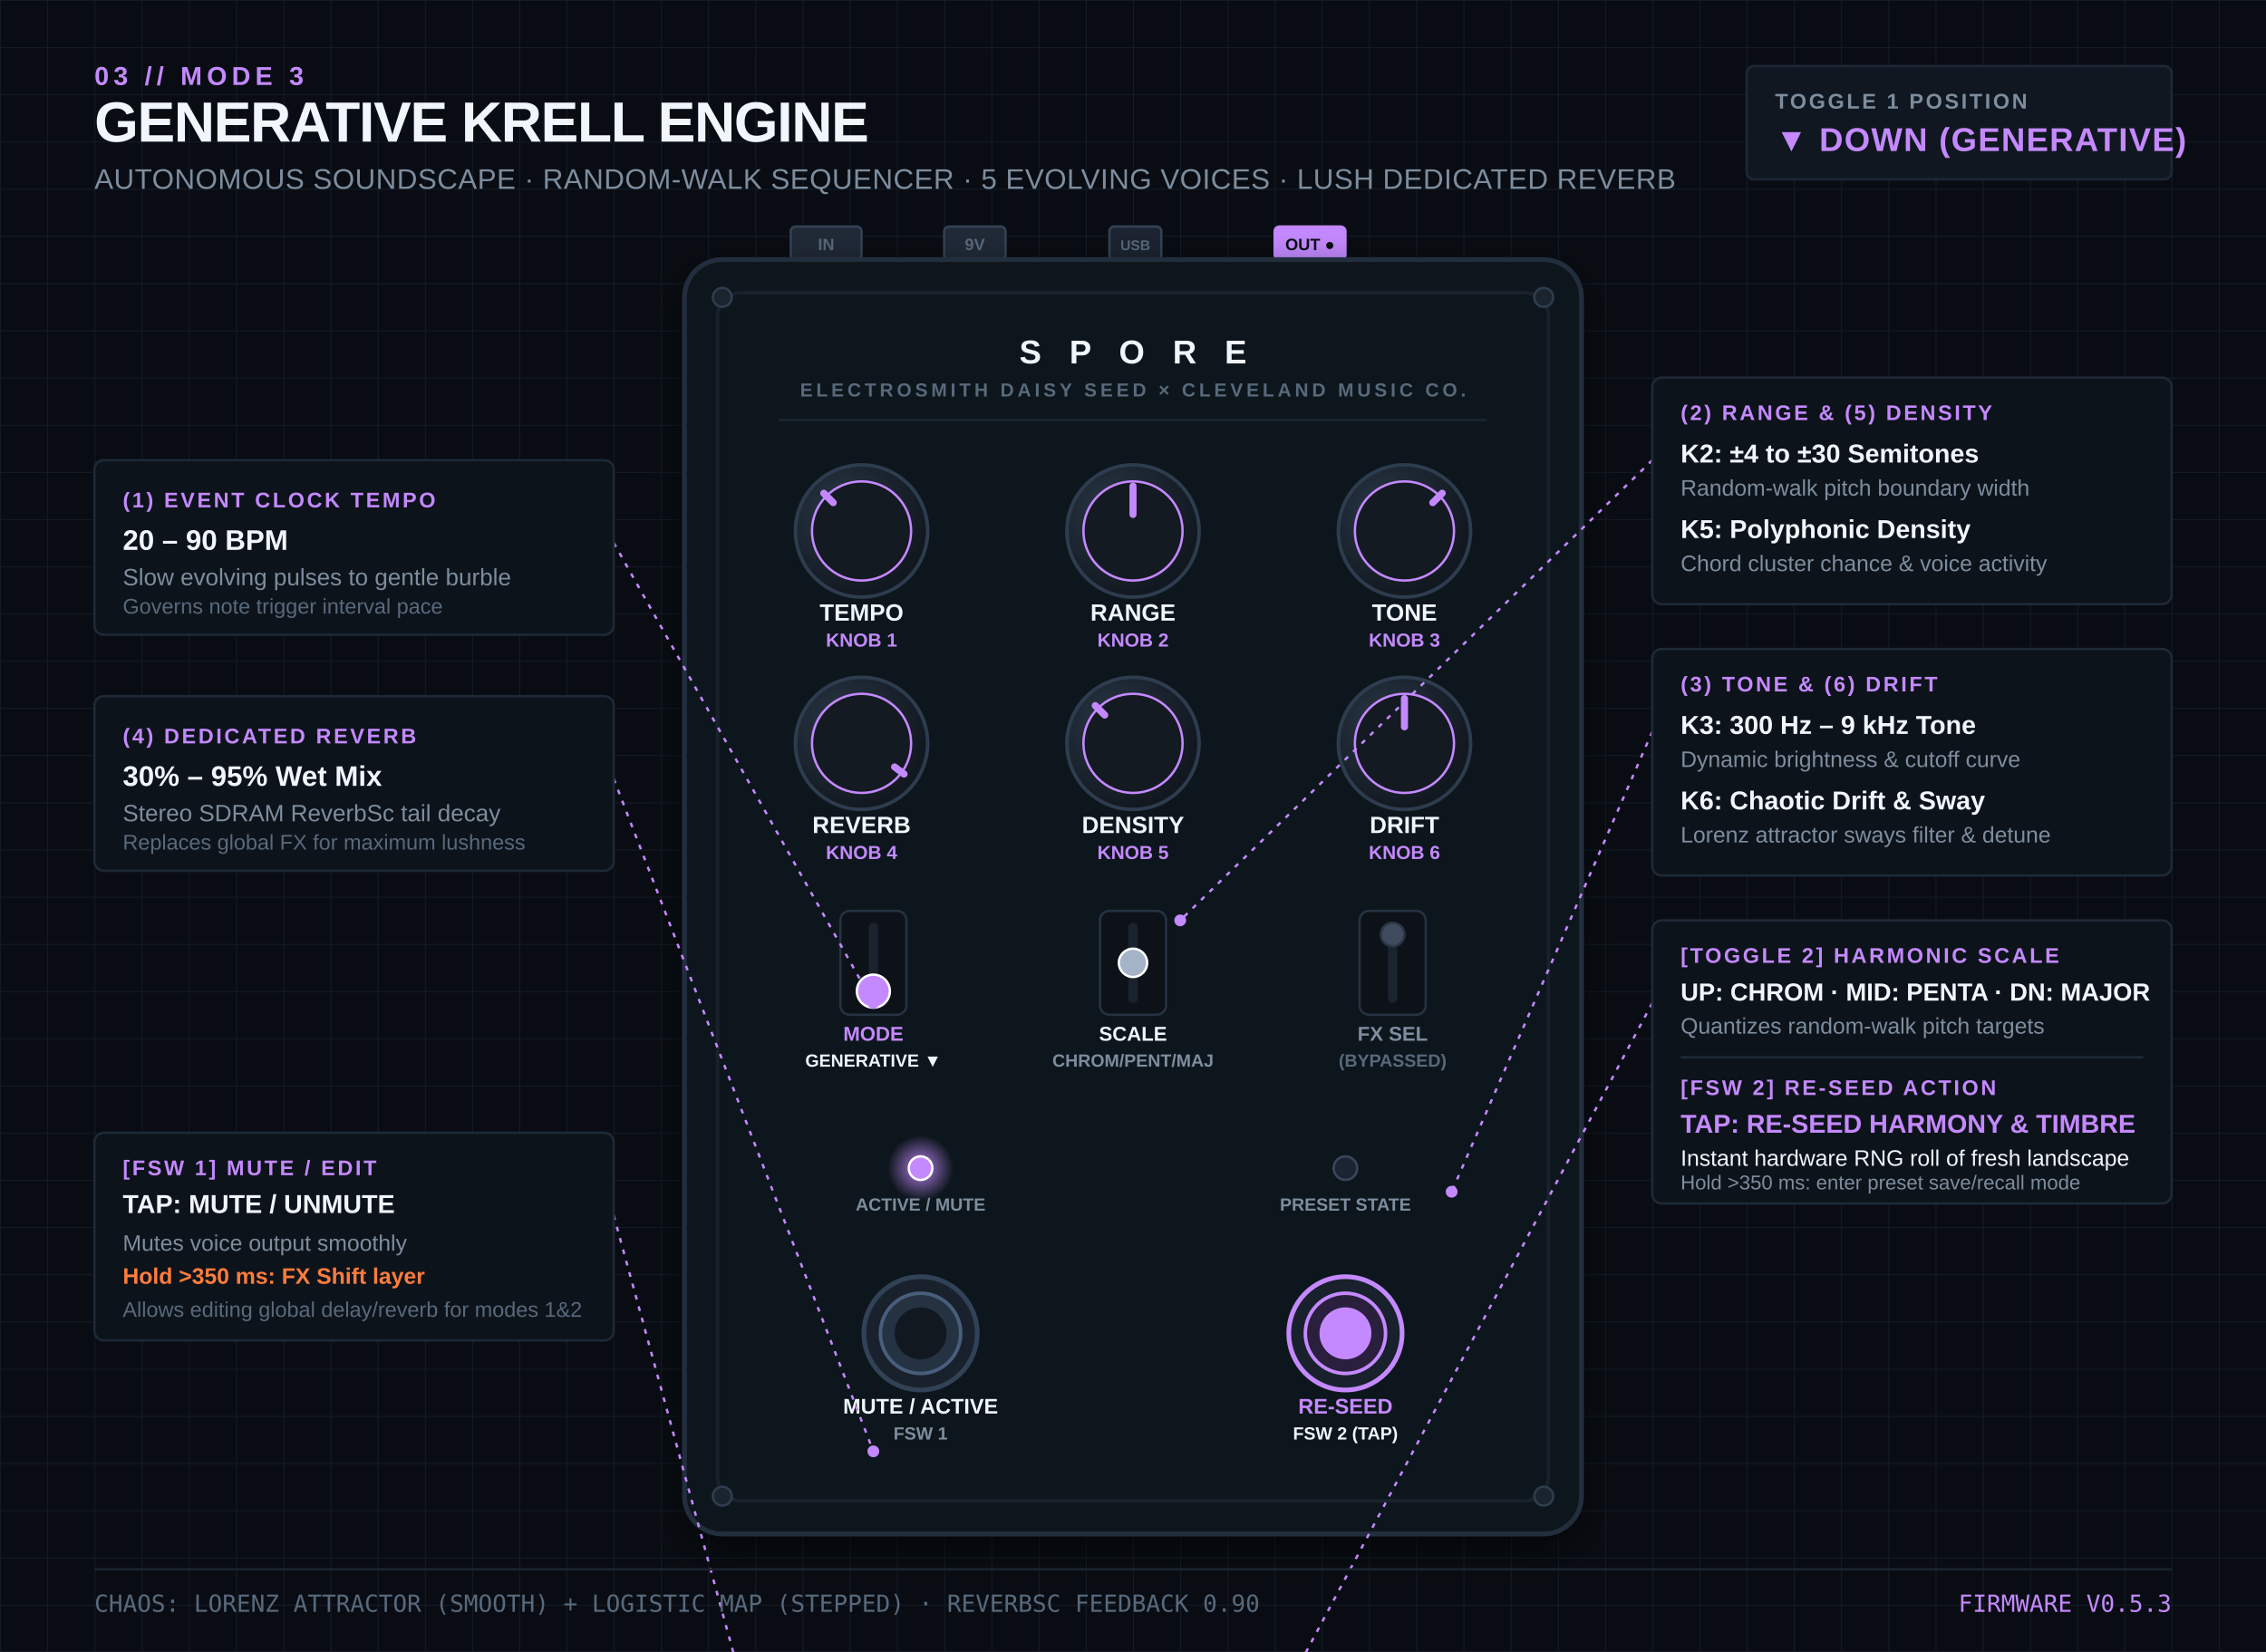
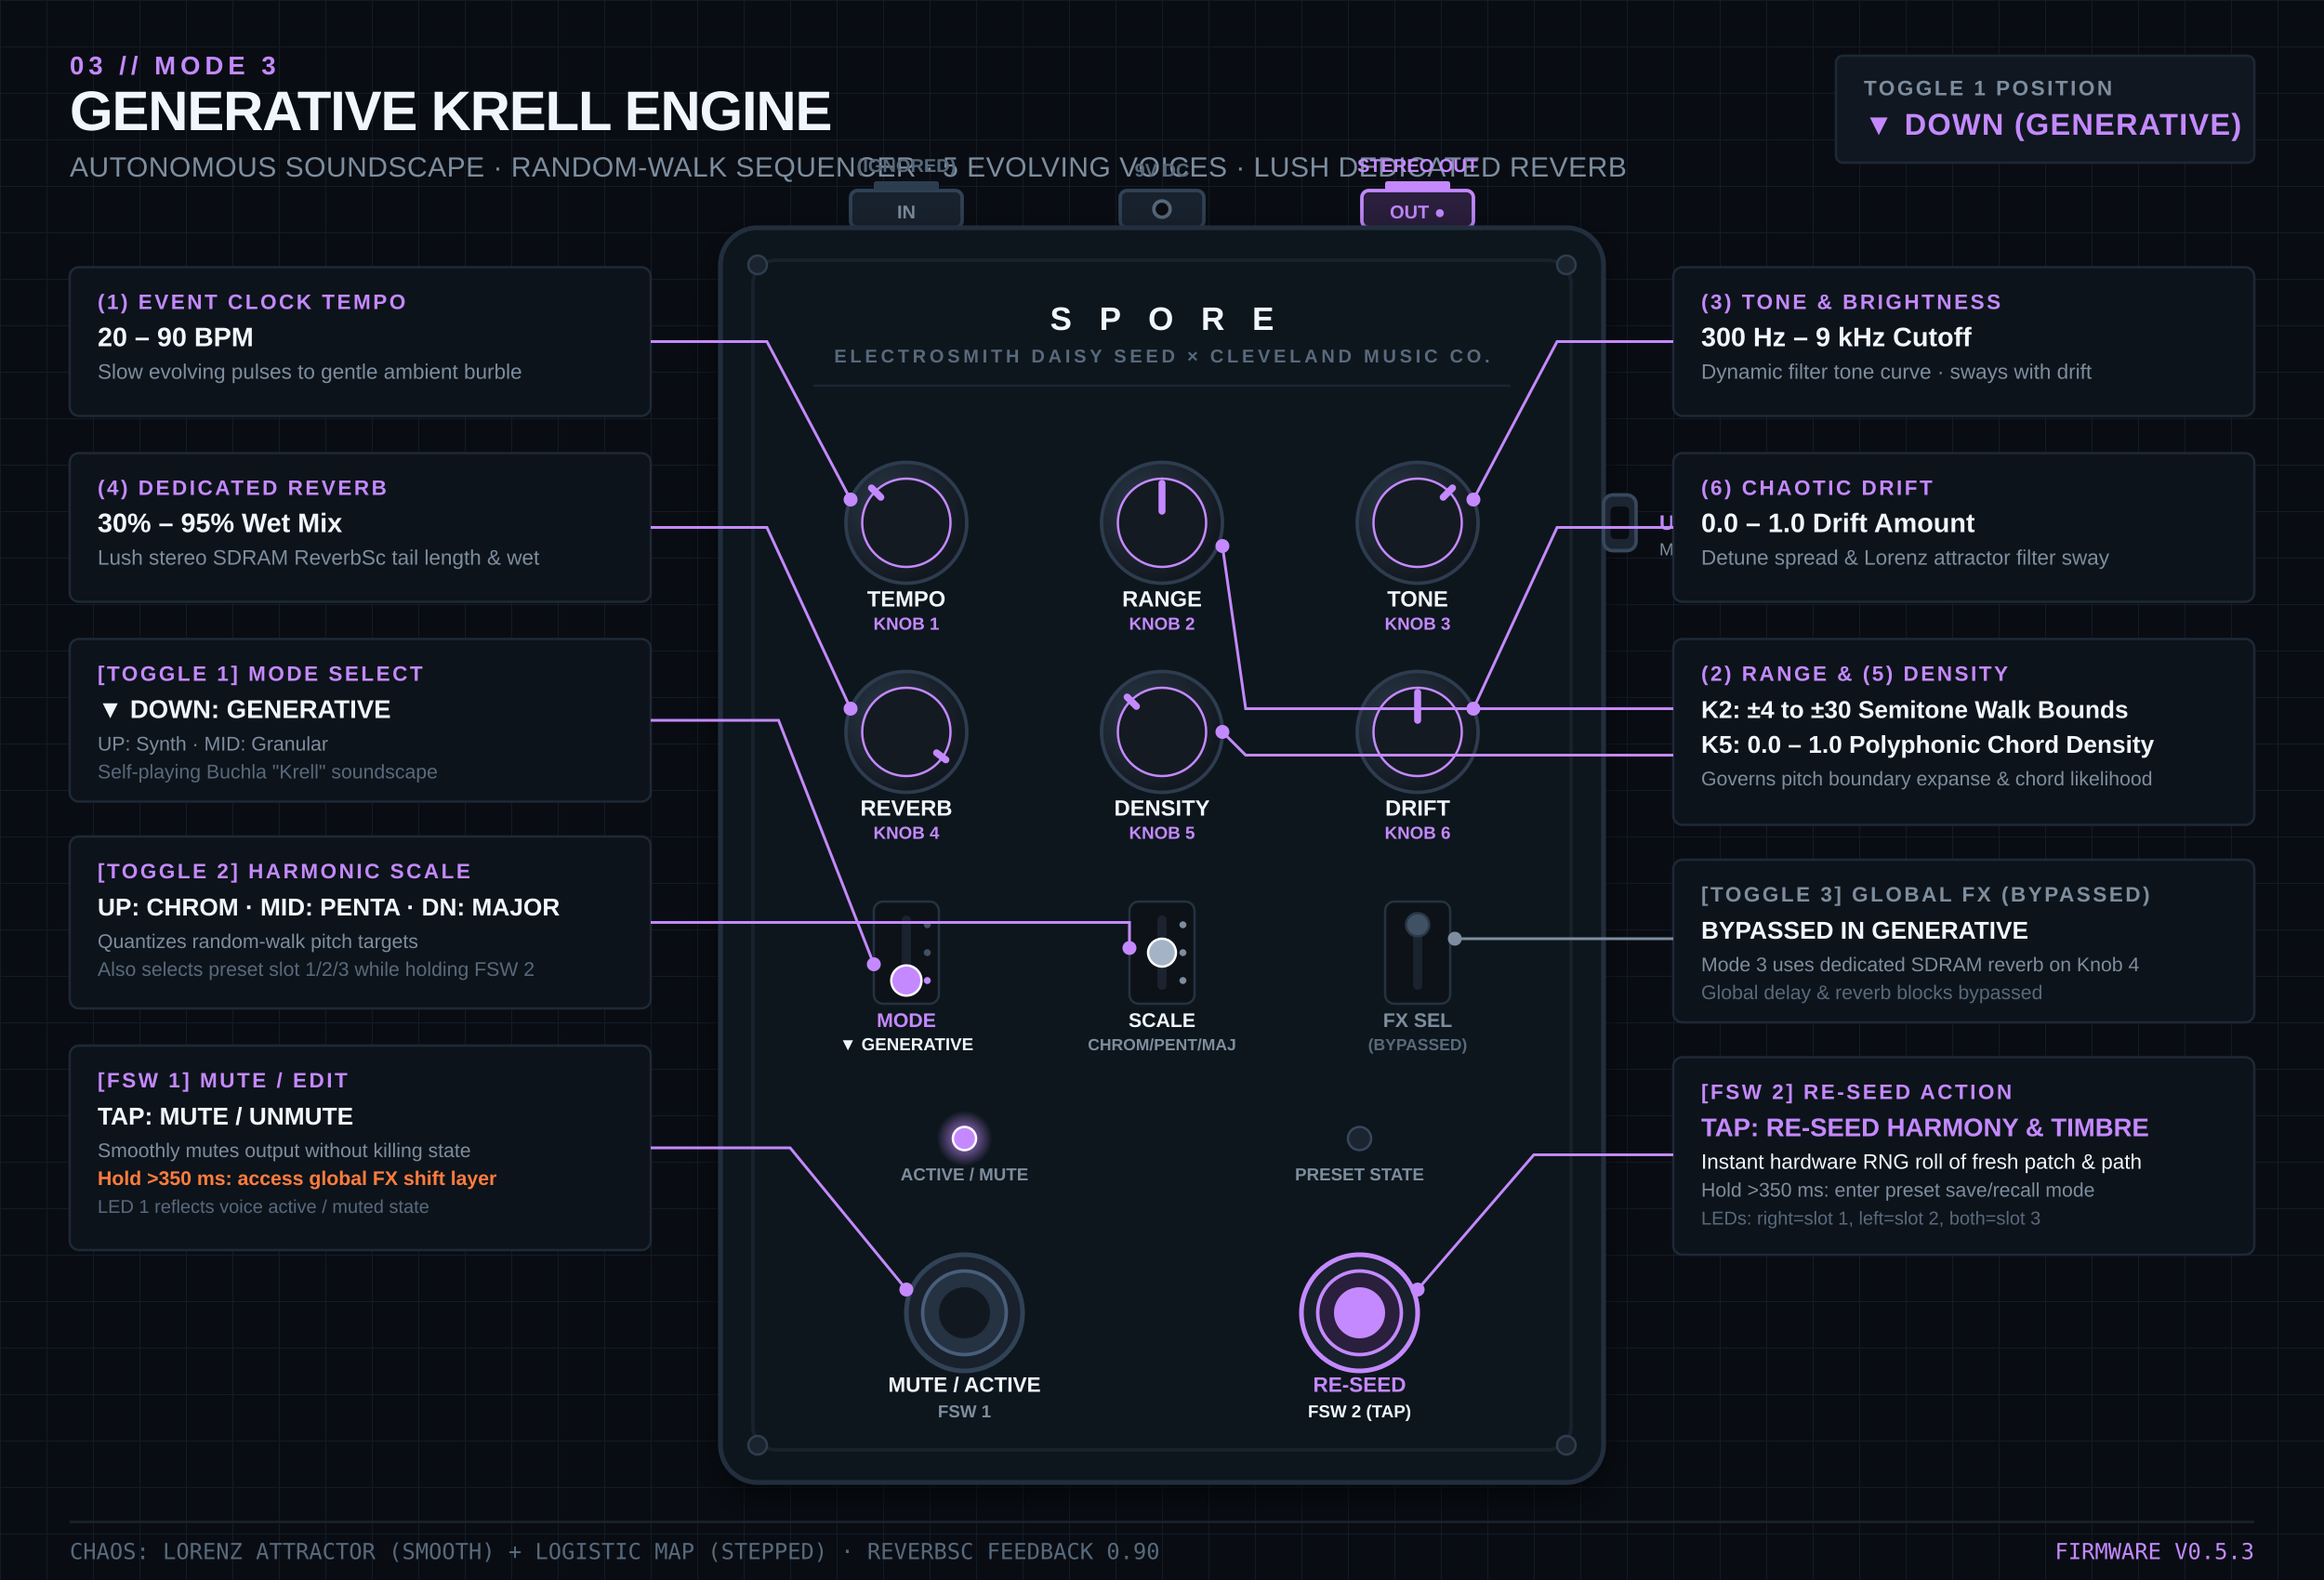
- <svg xmlns="http://www.w3.org/2000/svg" viewBox="0 0 960 700" width="100%" height="100%" style="background:#090d13; font-family:'Univers', 'Helvetica Neue', Arial, -apple-system, sans-serif;">
+ <svg xmlns="http://www.w3.org/2000/svg" viewBox="0 0 1000 680" width="100%" height="100%" style="background:#090d13; font-family:'Univers', 'Helvetica Neue', Arial, -apple-system, sans-serif;">
  <defs>
    <pattern id="grid" width="20" height="20" patternUnits="userSpaceOnUse">
      <path d="M 20 0 L 0 0 0 20" fill="none" stroke="#131c26" stroke-width="0.75" />
    </pattern>
    <radialGradient id="ledGlowLilac" cx="50%" cy="50%" r="50%">
      <stop offset="0%" stop-color="#c489ff" stop-opacity="0.9" />
      <stop offset="100%" stop-color="#c489ff" stop-opacity="0" />
    </radialGradient>
    <radialGradient id="knobShade" cx="35%" cy="35%" r="65%">
      <stop offset="0%" stop-color="#2a3848" />
      <stop offset="100%" stop-color="#121820" />
    </radialGradient>
    <filter id="shadow" x="-10%" y="-10%" width="120%" height="120%">
      <feDropShadow dx="0" dy="6" stdDeviation="8" flood-color="#000000" flood-opacity="0.6" />
    </filter>
  </defs>
-   <rect width="960" height="700" fill="#090d13" />
-   <rect width="960" height="700" fill="url(#grid)" />
-   <g transform="translate(40, 36)">
+   <rect width="1000" height="680" fill="#090d13" />
+   <rect width="1000" height="680" fill="url(#grid)" />
+   <g transform="translate(30, 32)">
    <text x="0" y="0" fill="#c489ff" font-size="11" font-weight="700" letter-spacing="2">03 // MODE 3</text>
    <text x="0" y="24" fill="#f0f6fc" font-size="24" font-weight="800" letter-spacing="-0.5">GENERATIVE KRELL ENGINE</text>
    <text x="0" y="44" fill="#7d8d9e" font-size="12" letter-spacing="0.2">AUTONOMOUS SOUNDSCAPE · RANDOM-WALK SEQUENCER · 5 EVOLVING VOICES · LUSH DEDICATED REVERB</text>
-     <g transform="translate(700, -8)">
-       <rect x="0" y="0" width="180" height="48" rx="3" fill="#101720" stroke="#1d2836" stroke-width="1" />
-       <text x="12" y="18" fill="#7d8d9e" font-size="9" font-weight="700" letter-spacing="1">TOGGLE 1 POSITION</text>
-       <text x="12" y="36" fill="#c489ff" font-size="14" font-weight="700" letter-spacing="0.5">▼ DOWN (GENERATIVE)</text>
-     </g>
-   </g>
-   <g transform="translate(290, 110)">
-     <rect x="45" y="-14" width="30" height="14" rx="2" fill="#202936" stroke="#334255" stroke-width="1" />
-     <text x="60" y="-4" fill="#58697c" font-size="7" font-weight="700" text-anchor="middle">IN</text>
-     <rect x="110" y="-14" width="26" height="14" rx="2" fill="#202936" stroke="#334255" stroke-width="1" />
-     <text x="123" y="-4" fill="#58697c" font-size="7" font-weight="700" text-anchor="middle">9V</text>
-     <rect x="180" y="-14" width="22" height="14" rx="2" fill="#1b2430" stroke="#334255" stroke-width="1" />
-     <text x="191" y="-4" fill="#58697c" font-size="6" font-weight="700" text-anchor="middle">USB</text>
-     <rect x="250" y="-14" width="30" height="14" rx="2" fill="#c489ff" stroke="#c489ff" stroke-width="1" />
-     <text x="265" y="-4" fill="#090d13" font-size="7" font-weight="800" text-anchor="middle">OUT ●</text>
+     <g transform="translate(760, -8)">
+       <rect x="0" y="0" width="180" height="46" rx="3" fill="#101720" stroke="#1d2836" stroke-width="1" />
+       <text x="12" y="17" fill="#7d8d9e" font-size="9" font-weight="700" letter-spacing="1">TOGGLE 1 POSITION</text>
+       <text x="12" y="34" fill="#c489ff" font-size="13" font-weight="700" letter-spacing="0.5">▼ DOWN (GENERATIVE)</text>
+     </g>
+   </g>
+   <g transform="translate(390, 94)">
+     <rect x="-24" y="-12" width="48" height="16" rx="3" fill="#18222e" stroke="#314256" stroke-width="1.5" />
+     <rect x="-14" y="-16" width="28" height="4" rx="1" fill="#2d3d50" />
+     <text x="0" y="0" fill="#7d8d9e" font-size="8" font-weight="700" text-anchor="middle">IN</text>
+     <text x="0" y="-20" fill="#58697c" font-size="8" font-weight="600" text-anchor="middle">(IGNORED)</text>
+   </g>
+   <g transform="translate(500, 94)">
+     <rect x="-18" y="-12" width="36" height="16" rx="3" fill="#18222e" stroke="#314256" stroke-width="1.5" />
+     <circle cx="0" cy="-4" r="3.5" fill="#090d13" stroke="#58697c" stroke-width="1.5" />
+     <text x="0" y="-18" fill="#58697c" font-size="8" font-weight="700" text-anchor="middle">9V DC</text>
+   </g>
+   <g transform="translate(610, 94)">
+     <rect x="-24" y="-12" width="48" height="16" rx="3" fill="#2a1f3d" stroke="#c489ff" stroke-width="1.5" />
+     <rect x="-14" y="-16" width="28" height="4" rx="1" fill="#c489ff" />
+     <text x="0" y="0" fill="#c489ff" font-size="8" font-weight="800" text-anchor="middle">OUT ●</text>
+     <text x="0" y="-20" fill="#c489ff" font-size="8" font-weight="700" text-anchor="middle">STEREO OUT</text>
+   </g>
+   <g transform="translate(310, 98)">
    <rect x="0" y="0" width="380" height="540" rx="16" fill="#11161d" stroke="#232f3e" stroke-width="2" filter="url(#shadow)" />
    <rect x="14" y="14" width="352" height="512" rx="10" fill="none" stroke="#19222c" stroke-width="1.5" />
    <circle cx="16" cy="16" r="4" fill="#1a232e" stroke="#2e3d4e" stroke-width="1" />
    <circle cx="364" cy="16" r="4" fill="#1a232e" stroke="#2e3d4e" stroke-width="1" />
    <circle cx="16" cy="524" r="4" fill="#1a232e" stroke="#2e3d4e" stroke-width="1" />
    <circle cx="364" cy="524" r="4" fill="#1a232e" stroke="#2e3d4e" stroke-width="1" />
    <text x="190" y="44" fill="#f0f6fc" font-size="14" font-weight="800" letter-spacing="4" text-anchor="middle">S P O R E</text>
    <text x="190" y="58" fill="#58697c" font-size="8" font-weight="600" letter-spacing="1.5" text-anchor="middle">ELECTROSMITH DAISY SEED × CLEVELAND MUSIC CO.</text>
    <line x1="40" y1="68" x2="340" y2="68" stroke="#1b2531" stroke-width="1" />
-     <g transform="translate(75, 115)">
-       <circle cx="0" cy="0" r="28" fill="url(#knobShade)" stroke="#2d3c4e" stroke-width="1.5" />
-       <circle cx="0" cy="0" r="21" fill="#141a22" stroke="#c489ff" stroke-width="1" />
-       <line x1="-12" y1="-12" x2="-16" y2="-16" stroke="#c489ff" stroke-width="3" stroke-linecap="round" />
-       <text x="0" y="38" fill="#f0f6fc" font-size="10" font-weight="700" text-anchor="middle">TEMPO</text>
-       <text x="0" y="49" fill="#c489ff" font-size="8" font-weight="700" text-anchor="middle">KNOB 1</text>
-     </g>
-     <g transform="translate(190, 115)">
-       <circle cx="0" cy="0" r="28" fill="url(#knobShade)" stroke="#2d3c4e" stroke-width="1.5" />
-       <circle cx="0" cy="0" r="21" fill="#141a22" stroke="#c489ff" stroke-width="1" />
-       <line x1="0" y1="-7" x2="0" y2="-19" stroke="#c489ff" stroke-width="3" stroke-linecap="round" />
-       <text x="0" y="38" fill="#f0f6fc" font-size="10" font-weight="700" text-anchor="middle">RANGE</text>
-       <text x="0" y="49" fill="#c489ff" font-size="8" font-weight="700" text-anchor="middle">KNOB 2</text>
-     </g>
-     <g transform="translate(305, 115)">
-       <circle cx="0" cy="0" r="28" fill="url(#knobShade)" stroke="#2d3c4e" stroke-width="1.5" />
-       <circle cx="0" cy="0" r="21" fill="#141a22" stroke="#c489ff" stroke-width="1" />
-       <line x1="12" y1="-12" x2="16" y2="-16" stroke="#c489ff" stroke-width="3" stroke-linecap="round" />
-       <text x="0" y="38" fill="#f0f6fc" font-size="10" font-weight="700" text-anchor="middle">TONE</text>
-       <text x="0" y="49" fill="#c489ff" font-size="8" font-weight="700" text-anchor="middle">KNOB 3</text>
-     </g>
-     <g transform="translate(75, 205)">
-       <circle cx="0" cy="0" r="28" fill="url(#knobShade)" stroke="#2d3c4e" stroke-width="1.5" />
-       <circle cx="0" cy="0" r="21" fill="#141a22" stroke="#c489ff" stroke-width="1" />
-       <line x1="14" y1="10" x2="18" y2="13" stroke="#c489ff" stroke-width="3" stroke-linecap="round" />
-       <text x="0" y="38" fill="#f0f6fc" font-size="10" font-weight="700" text-anchor="middle">REVERB</text>
-       <text x="0" y="49" fill="#c489ff" font-size="8" font-weight="700" text-anchor="middle">KNOB 4</text>
-     </g>
-     <g transform="translate(190, 205)">
-       <circle cx="0" cy="0" r="28" fill="url(#knobShade)" stroke="#2d3c4e" stroke-width="1.5" />
-       <circle cx="0" cy="0" r="21" fill="#141a22" stroke="#c489ff" stroke-width="1" />
-       <line x1="-12" y1="-12" x2="-16" y2="-16" stroke="#c489ff" stroke-width="3" stroke-linecap="round" />
-       <text x="0" y="38" fill="#f0f6fc" font-size="10" font-weight="700" text-anchor="middle">DENSITY</text>
-       <text x="0" y="49" fill="#c489ff" font-size="8" font-weight="700" text-anchor="middle">KNOB 5</text>
-     </g>
-     <g transform="translate(305, 205)">
-       <circle cx="0" cy="0" r="28" fill="url(#knobShade)" stroke="#2d3c4e" stroke-width="1.5" />
-       <circle cx="0" cy="0" r="21" fill="#141a22" stroke="#c489ff" stroke-width="1" />
-       <line x1="0" y1="-7" x2="0" y2="-19" stroke="#c489ff" stroke-width="3" stroke-linecap="round" />
-       <text x="0" y="38" fill="#f0f6fc" font-size="10" font-weight="700" text-anchor="middle">DRIFT</text>
-       <text x="0" y="49" fill="#c489ff" font-size="8" font-weight="700" text-anchor="middle">KNOB 6</text>
-     </g>
-     <g transform="translate(80, 298)">
+     <g transform="translate(80, 127)">
+       <circle cx="0" cy="0" r="26" fill="url(#knobShade)" stroke="#2d3c4e" stroke-width="1.5" />
+       <circle cx="0" cy="0" r="19" fill="#141a22" stroke="#c489ff" stroke-width="1" />
+       <line x1="-11" y1="-11" x2="-15" y2="-15" stroke="#c489ff" stroke-width="3" stroke-linecap="round" />
+       <text x="0" y="36" fill="#f0f6fc" font-size="9.5" font-weight="700" text-anchor="middle">TEMPO</text>
+       <text x="0" y="46" fill="#c489ff" font-size="7.5" font-weight="700" text-anchor="middle">KNOB 1</text>
+     </g>
+     <g transform="translate(190, 127)">
+       <circle cx="0" cy="0" r="26" fill="url(#knobShade)" stroke="#2d3c4e" stroke-width="1.5" />
+       <circle cx="0" cy="0" r="19" fill="#141a22" stroke="#c489ff" stroke-width="1" />
+       <line x1="0" y1="-5" x2="0" y2="-17" stroke="#c489ff" stroke-width="3" stroke-linecap="round" />
+       <text x="0" y="36" fill="#f0f6fc" font-size="9.5" font-weight="700" text-anchor="middle">RANGE</text>
+       <text x="0" y="46" fill="#c489ff" font-size="7.5" font-weight="700" text-anchor="middle">KNOB 2</text>
+     </g>
+     <g transform="translate(300, 127)">
+       <circle cx="0" cy="0" r="26" fill="url(#knobShade)" stroke="#2d3c4e" stroke-width="1.5" />
+       <circle cx="0" cy="0" r="19" fill="#141a22" stroke="#c489ff" stroke-width="1" />
+       <line x1="11" y1="-11" x2="15" y2="-15" stroke="#c489ff" stroke-width="3" stroke-linecap="round" />
+       <text x="0" y="36" fill="#f0f6fc" font-size="9.5" font-weight="700" text-anchor="middle">TONE</text>
+       <text x="0" y="46" fill="#c489ff" font-size="7.5" font-weight="700" text-anchor="middle">KNOB 3</text>
+     </g>
+     <g transform="translate(80, 217)">
+       <circle cx="0" cy="0" r="26" fill="url(#knobShade)" stroke="#2d3c4e" stroke-width="1.5" />
+       <circle cx="0" cy="0" r="19" fill="#141a22" stroke="#c489ff" stroke-width="1" />
+       <line x1="13" y1="9" x2="17" y2="12" stroke="#c489ff" stroke-width="3" stroke-linecap="round" />
+       <text x="0" y="36" fill="#f0f6fc" font-size="9.5" font-weight="700" text-anchor="middle">REVERB</text>
+       <text x="0" y="46" fill="#c489ff" font-size="7.5" font-weight="700" text-anchor="middle">KNOB 4</text>
+     </g>
+     <g transform="translate(190, 217)">
+       <circle cx="0" cy="0" r="26" fill="url(#knobShade)" stroke="#2d3c4e" stroke-width="1.5" />
+       <circle cx="0" cy="0" r="19" fill="#141a22" stroke="#c489ff" stroke-width="1" />
+       <line x1="-11" y1="-11" x2="-15" y2="-15" stroke="#c489ff" stroke-width="3" stroke-linecap="round" />
+       <text x="0" y="36" fill="#f0f6fc" font-size="9.5" font-weight="700" text-anchor="middle">DENSITY</text>
+       <text x="0" y="46" fill="#c489ff" font-size="7.5" font-weight="700" text-anchor="middle">KNOB 5</text>
+     </g>
+     <g transform="translate(300, 217)">
+       <circle cx="0" cy="0" r="26" fill="url(#knobShade)" stroke="#2d3c4e" stroke-width="1.5" />
+       <circle cx="0" cy="0" r="19" fill="#141a22" stroke="#c489ff" stroke-width="1" />
+       <line x1="0" y1="-5" x2="0" y2="-17" stroke="#c489ff" stroke-width="3" stroke-linecap="round" />
+       <text x="0" y="36" fill="#f0f6fc" font-size="9.5" font-weight="700" text-anchor="middle">DRIFT</text>
+       <text x="0" y="46" fill="#c489ff" font-size="7.5" font-weight="700" text-anchor="middle">KNOB 6</text>
+     </g>
+     <g transform="translate(80, 312)">
      <rect x="-14" y="-22" width="28" height="44" rx="4" fill="#0d1218" stroke="#253242" stroke-width="1" />
-       <line x1="0" y1="-15" x2="0" y2="15" stroke="#1a232e" stroke-width="4" stroke-linecap="round" />
-       <circle cx="0" cy="12" r="7" fill="#c489ff" stroke="#ffffff" stroke-width="1" />
-       <text x="0" y="33" fill="#c489ff" font-size="8.5" font-weight="800" text-anchor="middle">MODE</text>
-       <text x="0" y="44" fill="#f0f6fc" font-size="7.5" font-weight="700" text-anchor="middle">GENERATIVE ▼</text>
-     </g>
-     <g transform="translate(190, 298)">
+       <line x1="0" y1="-14" x2="0" y2="14" stroke="#1a232e" stroke-width="4" stroke-linecap="round" />
+       <circle cx="9" cy="-12" r="1.5" fill="#415164" />
+       <circle cx="9" cy="0" r="1.5" fill="#415164" />
+       <circle cx="9" cy="12" r="1.5" fill="#c489ff" />
+       <circle cx="0" cy="12" r="6.5" fill="#c489ff" stroke="#ffffff" stroke-width="1" />
+       <text x="0" y="32" fill="#c489ff" font-size="8.5" font-weight="800" text-anchor="middle">MODE</text>
+       <text x="0" y="42" fill="#f0f6fc" font-size="7.5" font-weight="700" text-anchor="middle">▼ GENERATIVE</text>
+     </g>
+     <g transform="translate(190, 312)">
      <rect x="-14" y="-22" width="28" height="44" rx="4" fill="#0d1218" stroke="#253242" stroke-width="1" />
-       <line x1="0" y1="-15" x2="0" y2="15" stroke="#1a232e" stroke-width="4" stroke-linecap="round" />
+       <line x1="0" y1="-14" x2="0" y2="14" stroke="#1a232e" stroke-width="4" stroke-linecap="round" />
+       <circle cx="9" cy="-12" r="1.5" fill="#7d8d9e" />
+       <circle cx="9" cy="0" r="1.5" fill="#7d8d9e" />
+       <circle cx="9" cy="12" r="1.5" fill="#7d8d9e" />
      <circle cx="0" cy="0" r="6" fill="#a4b3c6" stroke="#ffffff" stroke-width="1" />
-       <text x="0" y="33" fill="#f0f6fc" font-size="8.5" font-weight="800" text-anchor="middle">SCALE</text>
-       <text x="0" y="44" fill="#7d8d9e" font-size="7.5" font-weight="600" text-anchor="middle">CHROM/PENT/MAJ</text>
-     </g>
-     <g transform="translate(300, 298)">
+       <text x="0" y="32" fill="#f0f6fc" font-size="8.5" font-weight="800" text-anchor="middle">SCALE</text>
+       <text x="0" y="42" fill="#7d8d9e" font-size="7" font-weight="600" text-anchor="middle">CHROM/PENT/MAJ</text>
+     </g>
+     <g transform="translate(300, 312)">
      <rect x="-14" y="-22" width="28" height="44" rx="4" fill="#0d1218" stroke="#253242" stroke-width="1" />
-       <line x1="0" y1="-15" x2="0" y2="15" stroke="#1a232e" stroke-width="4" stroke-linecap="round" />
-       <circle cx="0" cy="-12" r="5" fill="#404c5e" stroke="#2a3646" stroke-width="1" />
-       <text x="0" y="33" fill="#7d8d9e" font-size="8.5" font-weight="800" text-anchor="middle">FX SEL</text>
-       <text x="0" y="44" fill="#58697c" font-size="7.5" font-weight="600" text-anchor="middle">(BYPASSED)</text>
-     </g>
-     <circle cx="100" cy="385" r="14" fill="url(#ledGlowLilac)" />
-     <circle cx="100" cy="385" r="5" fill="#c489ff" stroke="#ffffff" stroke-width="1" />
-     <text x="100" y="403" fill="#7d8d9e" font-size="7.5" font-weight="700" text-anchor="middle">ACTIVE / MUTE</text>
-     <circle cx="280" cy="385" r="5" fill="#1b2531" stroke="#37475b" stroke-width="1" />
-     <text x="280" y="403" fill="#7d8d9e" font-size="7.5" font-weight="700" text-anchor="middle">PRESET STATE</text>
-     <g transform="translate(100, 455)">
-       <circle cx="0" cy="0" r="24" fill="#18212c" stroke="#314256" stroke-width="2" />
-       <circle cx="0" cy="0" r="17" fill="#243242" stroke="#485e7a" stroke-width="1.5" />
+       <line x1="0" y1="-14" x2="0" y2="14" stroke="#1a232e" stroke-width="4" stroke-linecap="round" />
+       <circle cx="0" cy="-12" r="5" fill="#415164" stroke="#2a3848" stroke-width="1" />
+       <text x="0" y="32" fill="#7d8d9e" font-size="8.5" font-weight="800" text-anchor="middle">FX SEL</text>
+       <text x="0" y="42" fill="#58697c" font-size="7" font-weight="600" text-anchor="middle">(BYPASSED)</text>
+     </g>
+     <circle cx="105" cy="392" r="12" fill="url(#ledGlowLilac)" />
+     <circle cx="105" cy="392" r="5" fill="#c489ff" stroke="#ffffff" stroke-width="1" />
+     <text x="105" y="410" fill="#7d8d9e" font-size="7.5" font-weight="700" text-anchor="middle">ACTIVE / MUTE</text>
+     <circle cx="275" cy="392" r="5" fill="#1b2531" stroke="#37475b" stroke-width="1" />
+     <text x="275" y="410" fill="#7d8d9e" font-size="7.5" font-weight="700" text-anchor="middle">PRESET STATE</text>
+     <g transform="translate(105, 467)">
+       <circle cx="0" cy="0" r="25" fill="#18212c" stroke="#314256" stroke-width="2" />
+       <circle cx="0" cy="0" r="18" fill="#243242" stroke="#485e7a" stroke-width="1.5" />
      <circle cx="0" cy="0" r="11" fill="#121820" />
      <text x="0" y="34" fill="#f0f6fc" font-size="9" font-weight="700" text-anchor="middle">MUTE / ACTIVE</text>
      <text x="0" y="45" fill="#7d8d9e" font-size="7.5" font-weight="600" text-anchor="middle">FSW 1</text>
    </g>
-     <g transform="translate(280, 455)">
-       <circle cx="0" cy="0" r="24" fill="#18212c" stroke="#c489ff" stroke-width="2" />
-       <circle cx="0" cy="0" r="17" fill="#2a1f3d" stroke="#c489ff" stroke-width="1.5" />
+     <g transform="translate(275, 467)">
+       <circle cx="0" cy="0" r="25" fill="#18212c" stroke="#c489ff" stroke-width="2" />
+       <circle cx="0" cy="0" r="18" fill="#2a1f3d" stroke="#c489ff" stroke-width="1.5" />
      <circle cx="0" cy="0" r="11" fill="#c489ff" />
      <text x="0" y="34" fill="#c489ff" font-size="9" font-weight="800" text-anchor="middle">RE-SEED</text>
      <text x="0" y="45" fill="#f0f6fc" font-size="7.5" font-weight="700" text-anchor="middle">FSW 2 (TAP)</text>
    </g>
  </g>
-   <g transform="translate(40, 195)">
-     <line x1="220" y1="35" x2="330" y2="230" stroke="#c489ff" stroke-width="1" stroke-dasharray="2 3" />
-     <circle cx="330" cy="230" r="2.5" fill="#c489ff" />
-     <rect x="0" y="0" width="220" height="74" rx="4" fill="#0d131a" stroke="#1e2937" stroke-width="1" />
-     <text x="12" y="20" fill="#c489ff" font-size="9" font-weight="800" letter-spacing="1">(1) EVENT CLOCK TEMPO</text>
-     <text x="12" y="38" fill="#f0f6fc" font-size="12" font-weight="700">20 – 90 BPM</text>
-     <text x="12" y="53" fill="#7d8d9e" font-size="10">Slow evolving pulses to gentle burble</text>
-     <text x="12" y="65" fill="#58697c" font-size="9">Governs note trigger interval pace</text>
-   </g>
-   <g transform="translate(40, 295)">
-     <line x1="220" y1="35" x2="330" y2="320" stroke="#c489ff" stroke-width="1" stroke-dasharray="2 3" />
-     <circle cx="330" cy="320" r="2.5" fill="#c489ff" />
-     <rect x="0" y="0" width="220" height="74" rx="4" fill="#0d131a" stroke="#1e2937" stroke-width="1" />
-     <text x="12" y="20" fill="#c489ff" font-size="9" font-weight="800" letter-spacing="1">(4) DEDICATED REVERB</text>
-     <text x="12" y="38" fill="#f0f6fc" font-size="12" font-weight="700">30% – 95% Wet Mix</text>
-     <text x="12" y="53" fill="#7d8d9e" font-size="10">Stereo SDRAM ReverbSc tail decay</text>
-     <text x="12" y="65" fill="#58697c" font-size="9">Replaces global FX for maximum lushness</text>
-   </g>
-   <g transform="translate(40, 480)">
-     <line x1="220" y1="35" x2="365" y2="565" stroke="#c489ff" stroke-width="1" stroke-dasharray="2 3" />
-     <circle cx="365" cy="565" r="2.5" fill="#c489ff" />
-     <rect x="0" y="0" width="220" height="88" rx="4" fill="#0d131a" stroke="#1e2937" stroke-width="1" />
-     <text x="12" y="18" fill="#c489ff" font-size="9" font-weight="800" letter-spacing="1">[FSW 1] MUTE / EDIT</text>
-     <text x="12" y="34" fill="#f0f6fc" font-size="11" font-weight="700">TAP: MUTE / UNMUTE</text>
-     <text x="12" y="50" fill="#7d8d9e" font-size="9.5">Mutes voice output smoothly</text>
-     <text x="12" y="64" fill="#ff7c3d" font-size="9.5" font-weight="700">Hold &gt;350 ms: FX Shift layer</text>
-     <text x="12" y="78" fill="#58697c" font-size="9">Allows editing global delay/reverb for modes 1&amp;2</text>
-   </g>
-   <g transform="translate(700, 160)">
-     <line x1="0" y1="35" x2="-200" y2="230" stroke="#c489ff" stroke-width="1" stroke-dasharray="2 3" />
-     <circle cx="-200" cy="230" r="2.5" fill="#c489ff" />
-     <rect x="0" y="0" width="220" height="96" rx="4" fill="#0d131a" stroke="#1e2937" stroke-width="1" />
-     <text x="12" y="18" fill="#c489ff" font-size="9" font-weight="800" letter-spacing="1">(2) RANGE &amp; (5) DENSITY</text>
-     <text x="12" y="36" fill="#f0f6fc" font-size="11" font-weight="700">K2: ±4 to ±30 Semitones</text>
-     <text x="12" y="50" fill="#7d8d9e" font-size="9.5">Random-walk pitch boundary width</text>
-     <text x="12" y="68" fill="#f0f6fc" font-size="11" font-weight="700">K5: Polyphonic Density</text>
-     <text x="12" y="82" fill="#7d8d9e" font-size="9.5">Chord cluster chance &amp; voice activity</text>
-   </g>
-   <g transform="translate(700, 275)">
-     <line x1="0" y1="35" x2="-85" y2="230" stroke="#c489ff" stroke-width="1" stroke-dasharray="2 3" />
-     <circle cx="-85" cy="230" r="2.5" fill="#c489ff" />
-     <rect x="0" y="0" width="220" height="96" rx="4" fill="#0d131a" stroke="#1e2937" stroke-width="1" />
-     <text x="12" y="18" fill="#c489ff" font-size="9" font-weight="800" letter-spacing="1">(3) TONE &amp; (6) DRIFT</text>
-     <text x="12" y="36" fill="#f0f6fc" font-size="11" font-weight="700">K3: 300 Hz – 9 kHz Tone</text>
-     <text x="12" y="50" fill="#7d8d9e" font-size="9.5">Dynamic brightness &amp; cutoff curve</text>
-     <text x="12" y="68" fill="#f0f6fc" font-size="11" font-weight="700">K6: Chaotic Drift &amp; Sway</text>
-     <text x="12" y="82" fill="#7d8d9e" font-size="9.5">Lorenz attractor sways filter &amp; detune</text>
-   </g>
-   <g transform="translate(700, 390)">
-     <line x1="0" y1="35" x2="-200" y2="410" stroke="#c489ff" stroke-width="1" stroke-dasharray="2 3" />
-     <circle cx="-200" cy="410" r="2.5" fill="#c489ff" />
-     <rect x="0" y="0" width="220" height="120" rx="4" fill="#0d131a" stroke="#1e2937" stroke-width="1" />
-     <text x="12" y="18" fill="#c489ff" font-size="9" font-weight="800" letter-spacing="1">[TOGGLE 2] HARMONIC SCALE</text>
-     <text x="12" y="34" fill="#f0f6fc" font-size="10.5" font-weight="700">UP: CHROM · MID: PENTA · DN: MAJOR</text>
-     <text x="12" y="48" fill="#7d8d9e" font-size="9.5">Quantizes random-walk pitch targets</text>
-     <line x1="12" y1="58" x2="208" y2="58" stroke="#1e2937" stroke-width="1" />
-     <text x="12" y="74" fill="#c489ff" font-size="9" font-weight="800" letter-spacing="1">[FSW 2] RE-SEED ACTION</text>
-     <text x="12" y="90" fill="#c489ff" font-size="11" font-weight="800">TAP: RE-SEED HARMONY &amp; TIMBRE</text>
-     <text x="12" y="104" fill="#f0f6fc" font-size="9.5">Instant hardware RNG roll of fresh landscape</text>
-     <text x="12" y="114" fill="#7d8d9e" font-size="8.5">Hold &gt;350 ms: enter preset save/recall mode</text>
-   </g>
-   <g transform="translate(40, 665)">
-     <line x1="0" y1="0" x2="880" y2="0" stroke="#1a232e" stroke-width="1" />
-     <text x="0" y="18" fill="#58697c" font-size="10" font-family="monospace">CHAOS: LORENZ ATTRACTOR (SMOOTH) + LOGISTIC MAP (STEPPED) · REVERBSC FEEDBACK 0.90</text>
-     <text x="880" y="18" fill="#c489ff" font-size="10" font-family="monospace" text-anchor="end">FIRMWARE V0.5.3</text>
+   <g transform="translate(690, 213)">
+     <rect x="0" y="0" width="14" height="24" rx="4" fill="#1c2532" stroke="#37485c" stroke-width="1.5" />
+     <rect x="3" y="5" width="8" height="14" rx="2" fill="#090d13" />
+     <text x="24" y="15" fill="#c489ff" font-size="9" font-weight="800">USB-C</text>
+     <text x="24" y="26" fill="#7d8d9e" font-size="7.5">MIDI &amp; DFU FLASH</text>
+   </g>
+   <rect x="30" y="115" width="250" height="64" rx="4" fill="#0d131a" stroke="#1e2937" stroke-width="1" />
+   <text x="42" y="133" fill="#c489ff" font-size="9" font-weight="800" letter-spacing="1">(1) EVENT CLOCK TEMPO</text>
+   <text x="42" y="149" fill="#f0f6fc" font-size="11.5" font-weight="700">20 – 90 BPM</text>
+   <text x="42" y="163" fill="#7d8d9e" font-size="9">Slow evolving pulses to gentle ambient burble</text>
+   <path d="M 280 147 L 330 147 L 366 215" fill="none" stroke="#c489ff" stroke-width="1.2" />
+   <circle cx="366" cy="215" r="3" fill="#c489ff" />
+   <rect x="30" y="195" width="250" height="64" rx="4" fill="#0d131a" stroke="#1e2937" stroke-width="1" />
+   <text x="42" y="213" fill="#c489ff" font-size="9" font-weight="800" letter-spacing="1">(4) DEDICATED REVERB</text>
+   <text x="42" y="229" fill="#f0f6fc" font-size="11.5" font-weight="700">30% – 95% Wet Mix</text>
+   <text x="42" y="243" fill="#7d8d9e" font-size="9">Lush stereo SDRAM ReverbSc tail length &amp; wet</text>
+   <path d="M 280 227 L 330 227 L 366 305" fill="none" stroke="#c489ff" stroke-width="1.2" />
+   <circle cx="366" cy="305" r="3" fill="#c489ff" />
+   <rect x="30" y="275" width="250" height="70" rx="4" fill="#0d131a" stroke="#1e2937" stroke-width="1" />
+   <text x="42" y="293" fill="#c489ff" font-size="9" font-weight="800" letter-spacing="1">[TOGGLE 1] MODE SELECT</text>
+   <text x="42" y="309" fill="#f0f6fc" font-size="11" font-weight="700">▼ DOWN: GENERATIVE</text>
+   <text x="42" y="323" fill="#7d8d9e" font-size="8.5">UP: Synth · MID: Granular</text>
+   <text x="42" y="335" fill="#58697c" font-size="8.5">Self-playing Buchla "Krell" soundscape</text>
+   <path d="M 280 310 L 335 310 L 376 415" fill="none" stroke="#c489ff" stroke-width="1.2" />
+   <circle cx="376" cy="415" r="3" fill="#c489ff" />
+   <rect x="30" y="360" width="250" height="74" rx="4" fill="#0d131a" stroke="#1e2937" stroke-width="1" />
+   <text x="42" y="378" fill="#c489ff" font-size="9" font-weight="800" letter-spacing="1">[TOGGLE 2] HARMONIC SCALE</text>
+   <text x="42" y="394" fill="#f0f6fc" font-size="10.5" font-weight="700">UP: CHROM · MID: PENTA · DN: MAJOR</text>
+   <text x="42" y="408" fill="#7d8d9e" font-size="8.5">Quantizes random-walk pitch targets</text>
+   <text x="42" y="420" fill="#58697c" font-size="8.5">Also selects preset slot 1/2/3 while holding FSW 2</text>
+   <path d="M 280 397 L 486 397 L 486 408" fill="none" stroke="#c489ff" stroke-width="1.2" />
+   <circle cx="486" cy="408" r="3" fill="#c489ff" />
+   <rect x="30" y="450" width="250" height="88" rx="4" fill="#0d131a" stroke="#1e2937" stroke-width="1" />
+   <text x="42" y="468" fill="#c489ff" font-size="9" font-weight="800" letter-spacing="1">[FSW 1] MUTE / EDIT</text>
+   <text x="42" y="484" fill="#f0f6fc" font-size="10.5" font-weight="700">TAP: MUTE / UNMUTE</text>
+   <text x="42" y="498" fill="#7d8d9e" font-size="8.5">Smoothly mutes output without killing state</text>
+   <text x="42" y="510" fill="#ff7c3d" font-size="8.5" font-weight="700">Hold &gt;350 ms: access global FX shift layer</text>
+   <text x="42" y="522" fill="#58697c" font-size="8">LED 1 reflects voice active / muted state</text>
+   <path d="M 280 494 L 340 494 L 390 555" fill="none" stroke="#c489ff" stroke-width="1.2" />
+   <circle cx="390" cy="555" r="3" fill="#c489ff" />
+   <rect x="720" y="115" width="250" height="64" rx="4" fill="#0d131a" stroke="#1e2937" stroke-width="1" />
+   <text x="732" y="133" fill="#c489ff" font-size="9" font-weight="800" letter-spacing="1">(3) TONE &amp; BRIGHTNESS</text>
+   <text x="732" y="149" fill="#f0f6fc" font-size="11.5" font-weight="700">300 Hz – 9 kHz Cutoff</text>
+   <text x="732" y="163" fill="#7d8d9e" font-size="9">Dynamic filter tone curve · sways with drift</text>
+   <path d="M 720 147 L 670 147 L 634 215" fill="none" stroke="#c489ff" stroke-width="1.2" />
+   <circle cx="634" cy="215" r="3" fill="#c489ff" />
+   <rect x="720" y="195" width="250" height="64" rx="4" fill="#0d131a" stroke="#1e2937" stroke-width="1" />
+   <text x="732" y="213" fill="#c489ff" font-size="9" font-weight="800" letter-spacing="1">(6) CHAOTIC DRIFT</text>
+   <text x="732" y="229" fill="#f0f6fc" font-size="11.5" font-weight="700">0.0 – 1.0 Drift Amount</text>
+   <text x="732" y="243" fill="#7d8d9e" font-size="9">Detune spread &amp; Lorenz attractor filter sway</text>
+   <path d="M 720 227 L 670 227 L 634 305" fill="none" stroke="#c489ff" stroke-width="1.2" />
+   <circle cx="634" cy="305" r="3" fill="#c489ff" />
+   <rect x="720" y="275" width="250" height="80" rx="4" fill="#0d131a" stroke="#1e2937" stroke-width="1" />
+   <text x="732" y="293" fill="#c489ff" font-size="9" font-weight="800" letter-spacing="1">(2) RANGE &amp; (5) DENSITY</text>
+   <text x="732" y="309" fill="#f0f6fc" font-size="10.5" font-weight="700">K2: ±4 to ±30 Semitone Walk Bounds</text>
+   <text x="732" y="324" fill="#f0f6fc" font-size="10.5" font-weight="700">K5: 0.0 – 1.0 Polyphonic Chord Density</text>
+   <text x="732" y="338" fill="#7d8d9e" font-size="8.5">Governs pitch boundary expanse &amp; chord likelihood</text>
+   <path d="M 720 305 L 536 305 L 526 235" fill="none" stroke="#c489ff" stroke-width="1.2" />
+   <circle cx="526" cy="235" r="3" fill="#c489ff" />
+   <path d="M 720 325 L 536 325 L 526 315" fill="none" stroke="#c489ff" stroke-width="1.2" />
+   <circle cx="526" cy="315" r="3" fill="#c489ff" />
+   <rect x="720" y="370" width="250" height="70" rx="4" fill="#0d131a" stroke="#1e2937" stroke-width="1" />
+   <text x="732" y="388" fill="#7d8d9e" font-size="9" font-weight="800" letter-spacing="1">[TOGGLE 3] GLOBAL FX (BYPASSED)</text>
+   <text x="732" y="404" fill="#f0f6fc" font-size="10.5" font-weight="700">BYPASSED IN GENERATIVE</text>
+   <text x="732" y="418" fill="#7d8d9e" font-size="8.5">Mode 3 uses dedicated SDRAM reverb on Knob 4</text>
+   <text x="732" y="430" fill="#58697c" font-size="8.5">Global delay &amp; reverb blocks bypassed</text>
+   <path d="M 720 404 L 626 404" fill="none" stroke="#7d8d9e" stroke-width="1.2" />
+   <circle cx="626" cy="404" r="3" fill="#7d8d9e" />
+   <rect x="720" y="455" width="250" height="85" rx="4" fill="#0d131a" stroke="#1e2937" stroke-width="1" />
+   <text x="732" y="473" fill="#c489ff" font-size="9" font-weight="800" letter-spacing="1">[FSW 2] RE-SEED ACTION</text>
+   <text x="732" y="489" fill="#c489ff" font-size="11" font-weight="800">TAP: RE-SEED HARMONY &amp; TIMBRE</text>
+   <text x="732" y="503" fill="#f0f6fc" font-size="9">Instant hardware RNG roll of fresh patch &amp; path</text>
+   <text x="732" y="515" fill="#7d8d9e" font-size="8.5">Hold &gt;350 ms: enter preset save/recall mode</text>
+   <text x="732" y="527" fill="#58697c" font-size="8">LEDs: right=slot 1, left=slot 2, both=slot 3</text>
+   <path d="M 720 497 L 660 497 L 610 555" fill="none" stroke="#c489ff" stroke-width="1.2" />
+   <circle cx="610" cy="555" r="3" fill="#c489ff" />
+   <g transform="translate(30, 655)">
+     <line x1="0" y1="0" x2="940" y2="0" stroke="#1a232e" stroke-width="1" />
+     <text x="0" y="16" fill="#58697c" font-size="9.5" font-family="monospace">CHAOS: LORENZ ATTRACTOR (SMOOTH) + LOGISTIC MAP (STEPPED) · REVERBSC FEEDBACK 0.90</text>
+     <text x="940" y="16" fill="#c489ff" font-size="9.5" font-family="monospace" text-anchor="end">FIRMWARE V0.5.3</text>
  </g>
</svg>
